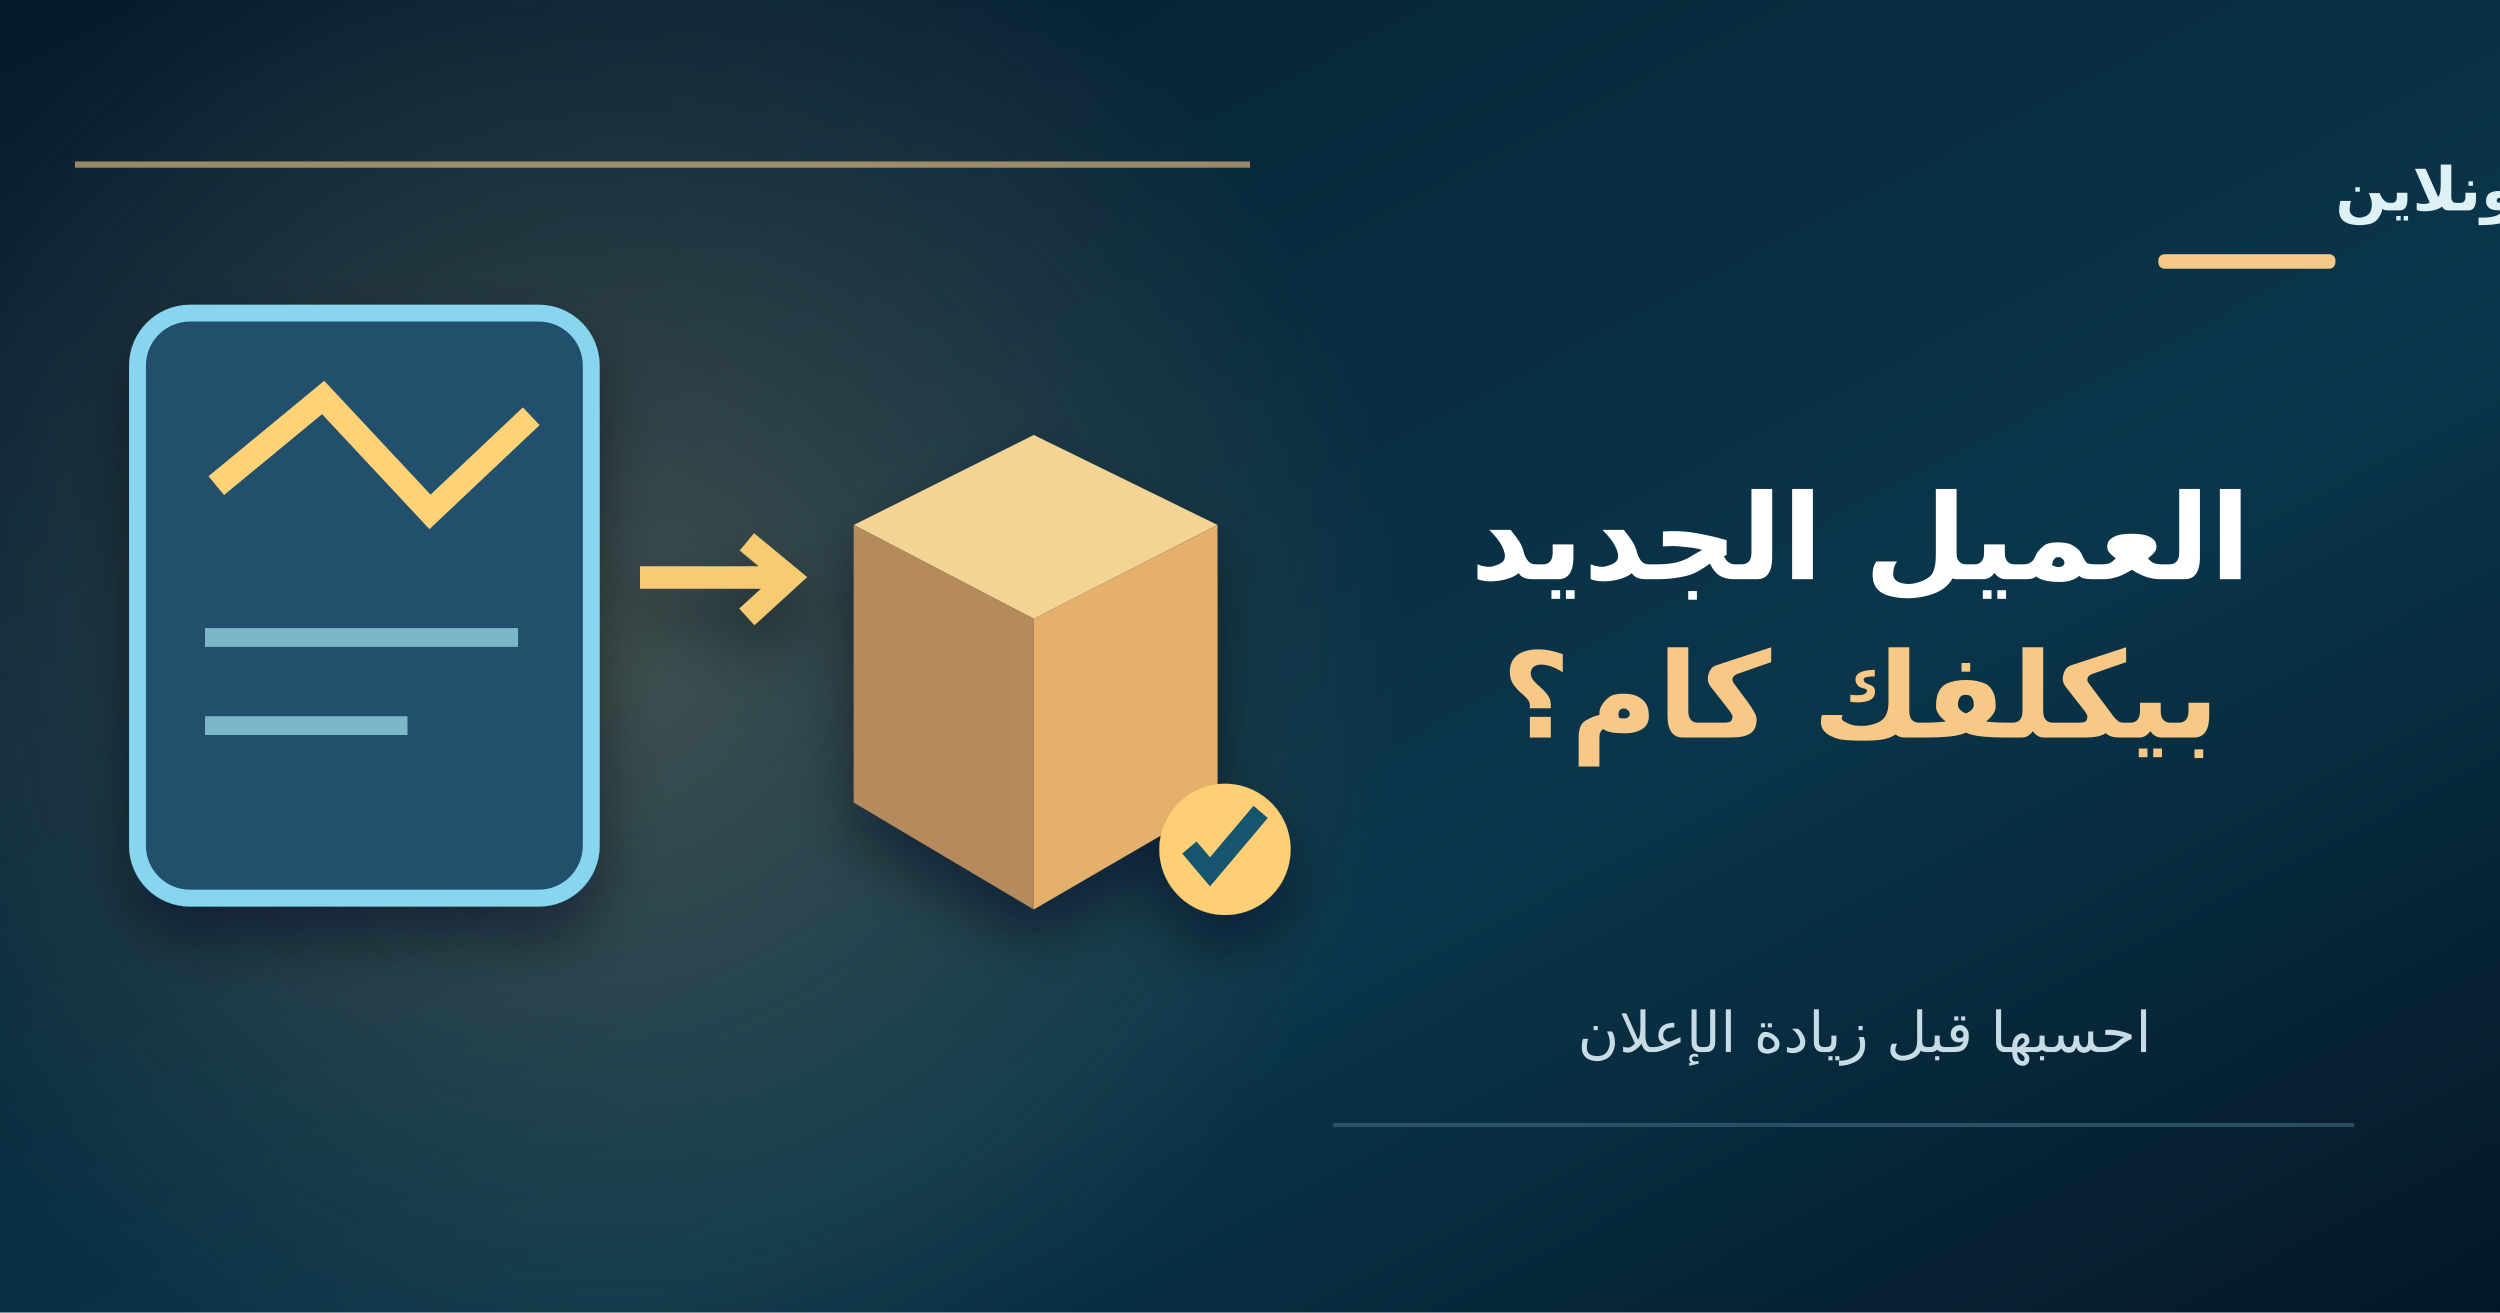
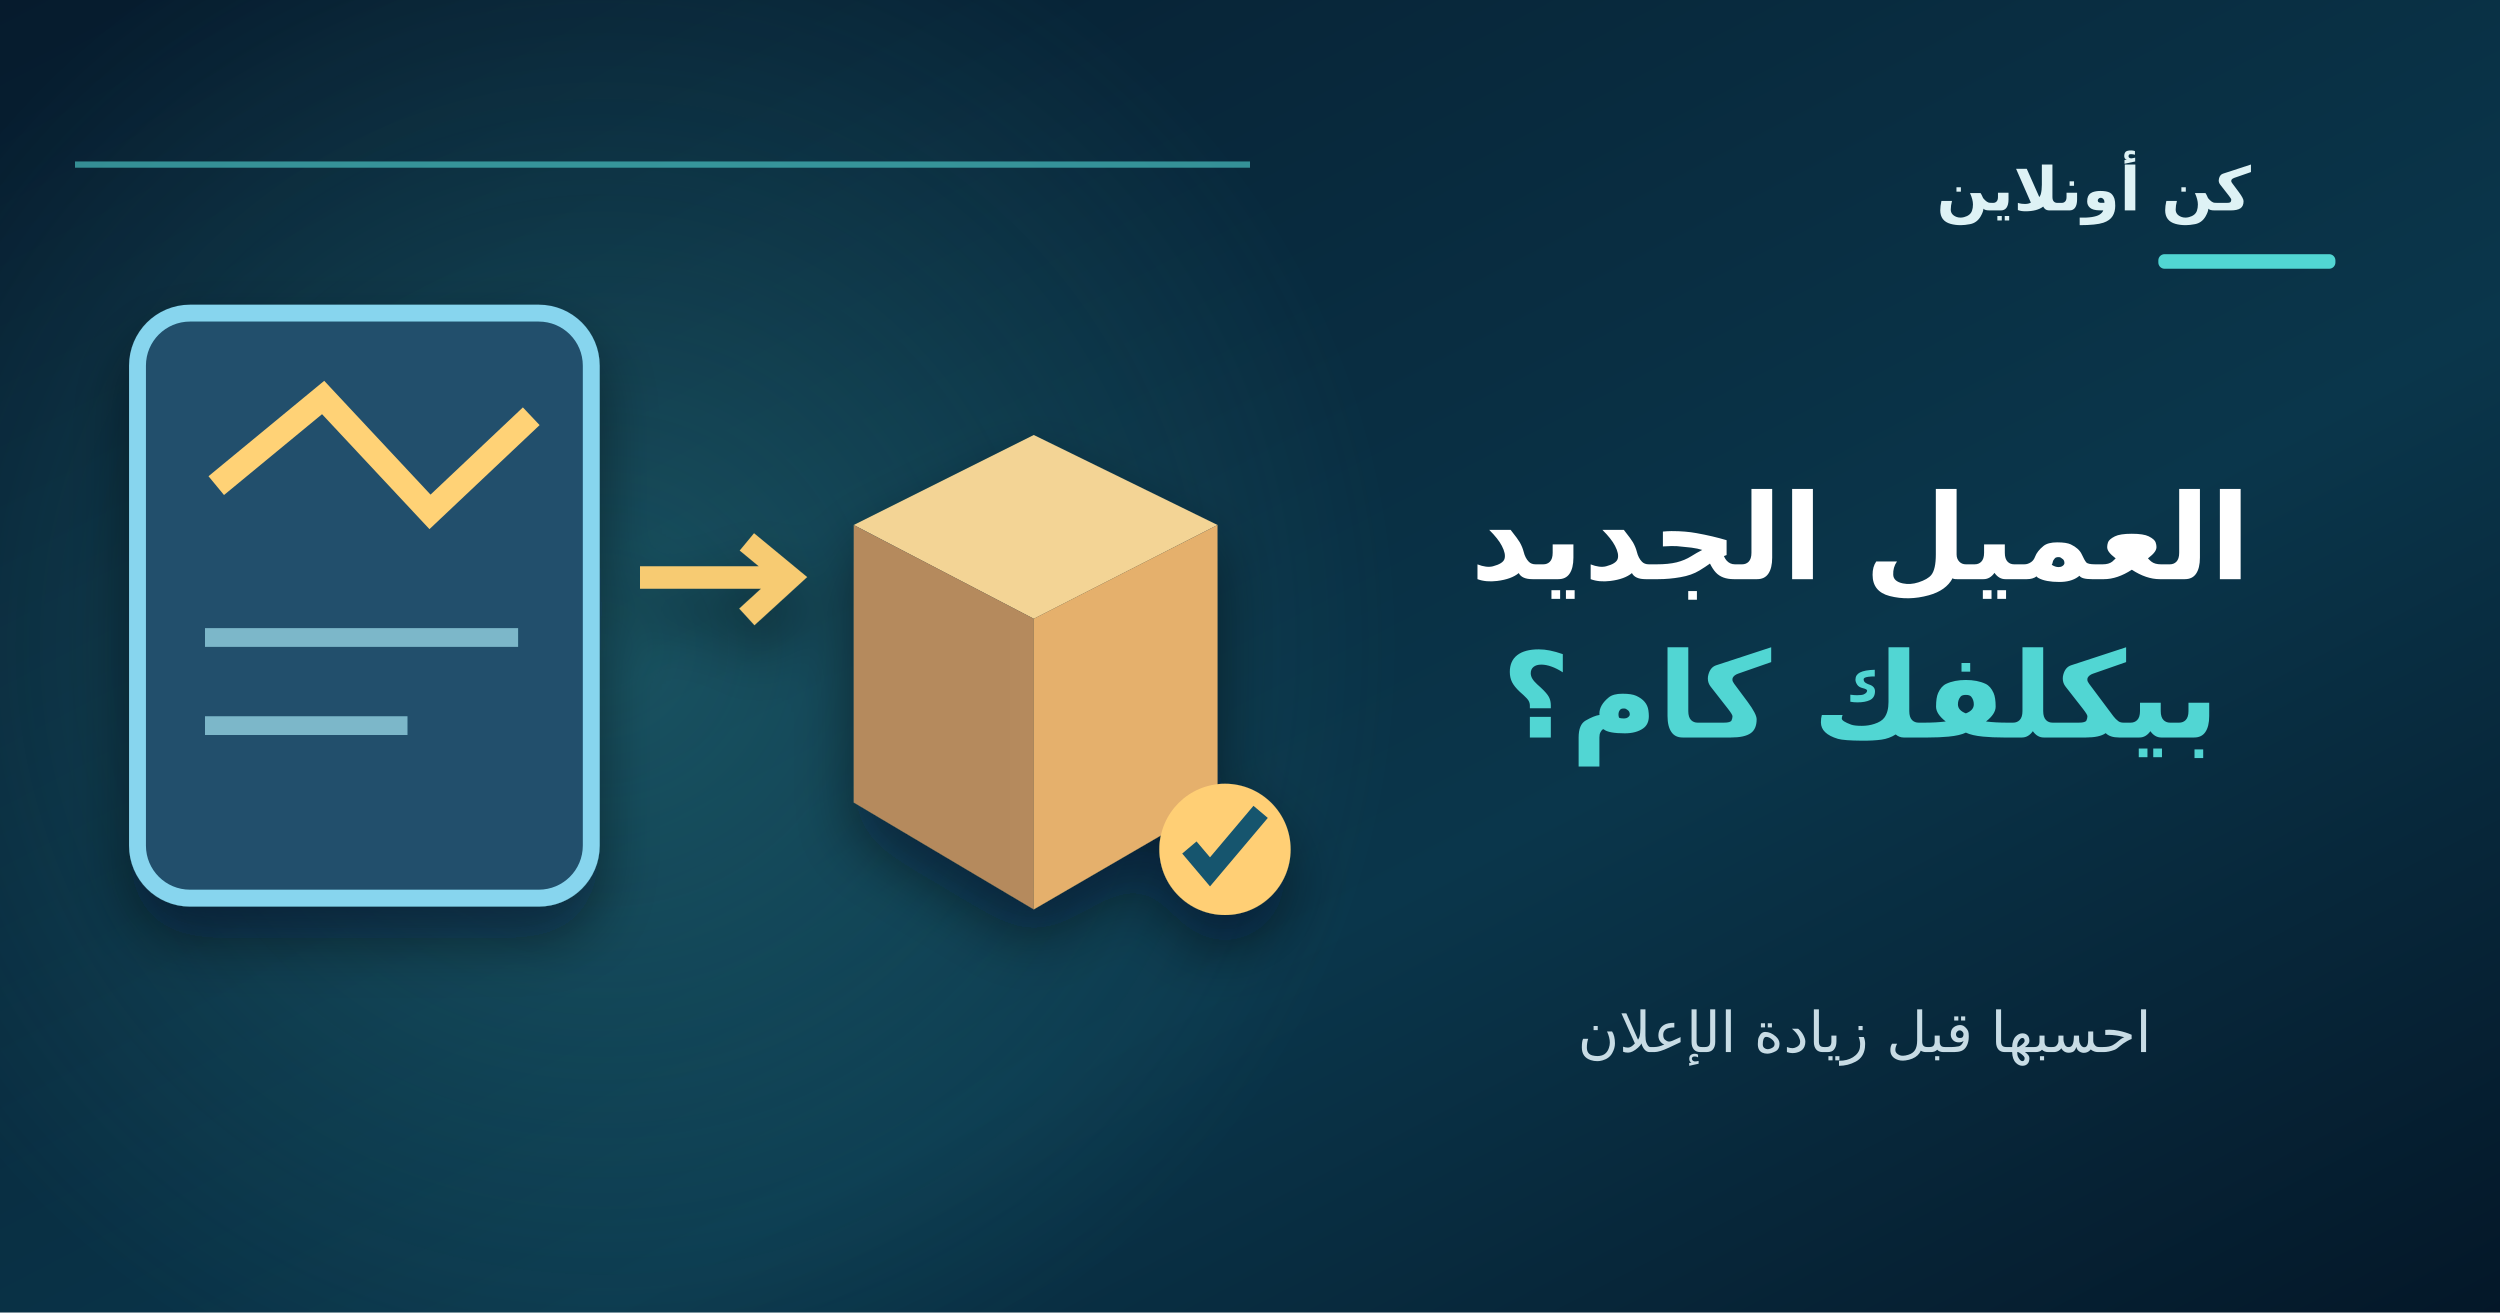
<svg xmlns="http://www.w3.org/2000/svg" width="1200" height="630" viewBox="0 0 1200 630" role="img" aria-labelledby="title desc">
  <defs>
    <linearGradient id="bg" x1="0" y1="0" x2="1" y2="1">
      <stop stop-color="#061b2d" />
      <stop offset=".62" stop-color="#0a364b" />
      <stop offset="1" stop-color="#041728" />
    </linearGradient>
    <radialGradient id="glow">
-       <stop stop-color="#f8c986" stop-opacity=".23" />
-       <stop offset="1" stop-color="#f8c986" stop-opacity="0" />
+       <stop stop-color="#51d6d3" stop-opacity=".23" />
+       <stop offset="1" stop-color="#51d6d3" stop-opacity="0" />
    </radialGradient>
    <linearGradient id="glass" x1="0" y1="0" x2="1" y2="1">
      <stop stop-color="#2b6675" />
      <stop offset="1" stop-color="#15384b" />
    </linearGradient>
    <filter id="drop" x="-30%" y="-30%" width="170%" height="170%">
      <feDropShadow dx="0" dy="17" stdDeviation="16" flood-color="#010e19" flood-opacity=".45" />
    </filter>
  </defs>
  <rect width="1200" height="630" fill="url(#bg)" />
  <circle cx="290" cy="310" r="381" fill="url(#glow)" />
-   <path d="M36 79H600" stroke="#f8c986" stroke-width="3" opacity=".6" />
+   <path d="M36 79H600" stroke="#51d6d3" stroke-width="3" opacity=".6" />
  <g id="topic-art" filter="url(#drop)" transform="translate(-15 0) scale(.90)">
    <g>
      <rect x="90" y="167" width="242" height="312" rx="28" fill="#204f6c" stroke="#87d5ee" stroke-width="9" />
      <path d="M132 259L189 212L246 273L300 222" stroke="#ffd276" stroke-width="13" fill="none" />
      <path d="M126 340H293M126 387H234" stroke="#7cb7c9" stroke-width="10" />
      <path d="M358 308H435M415 289L438 308L415 329" fill="none" stroke="#f7cb72" stroke-width="12" />
      <path d="M472 280L568 232L666 280L568 330Z" fill="#f3d495" />
      <path d="M472 280L568 330V485L472 428Z" fill="#b58a5d" />
      <path d="M568 330L666 280V428L568 485Z" fill="#e5b06c" />
      <circle cx="670" cy="453" r="35" fill="#ffcf75" />
      <path d="M651 452L662 465L689 433" stroke="#13546e" stroke-width="10" fill="none" />
    </g>
  </g>
-   <text x="1121" y="101" direction="rtl" text-anchor="end" font-family="Cairo,Tajawal,Segoe UI,Arial,sans-serif" font-size="29" font-weight="700" fill="#def2f5">كن أونلاين</text>
-   <rect x="1036" y="122" width="85" height="7" rx="3" fill="#f8c986" />
+   <text x="1005" y="101" direction="rtl" text-anchor="middle" font-family="Cairo,Tajawal,Segoe UI,Arial,sans-serif" font-size="29" font-weight="700" fill="#def2f5">كن أونلاين</text>
+   <rect x="1036" y="122" width="85" height="7" rx="3" fill="#51d6d3" />
  <g id="hook">
    <text x="893" y="278" direction="rtl" unicode-bidi="plaintext" text-anchor="middle" font-family="Cairo,Tajawal,Segoe UI,Arial,sans-serif" font-size="57" font-weight="900" fill="#ffffff">العميل الجديد</text>
-     <text x="893" y="354" direction="rtl" unicode-bidi="plaintext" text-anchor="middle" font-family="Cairo,Tajawal,Segoe UI,Arial,sans-serif" font-size="57" font-weight="900" fill="#f8c986">بيكلفك كام؟</text>
+     <text x="893" y="354" direction="rtl" unicode-bidi="plaintext" text-anchor="middle" font-family="Cairo,Tajawal,Segoe UI,Arial,sans-serif" font-size="57" font-weight="900" fill="#51d6d3">بيكلفك كام؟</text>
  </g>
  <text x="895" y="505" direction="rtl" text-anchor="middle" font-family="Cairo,Tajawal,Segoe UI,Arial,sans-serif" font-size="27" fill="#c8dce5">احسبها قبل زيادة الإعلان</text>
-   <path d="M640 540H1130" stroke="#3f6d7f" stroke-width="2" opacity=".6" />
</svg>
